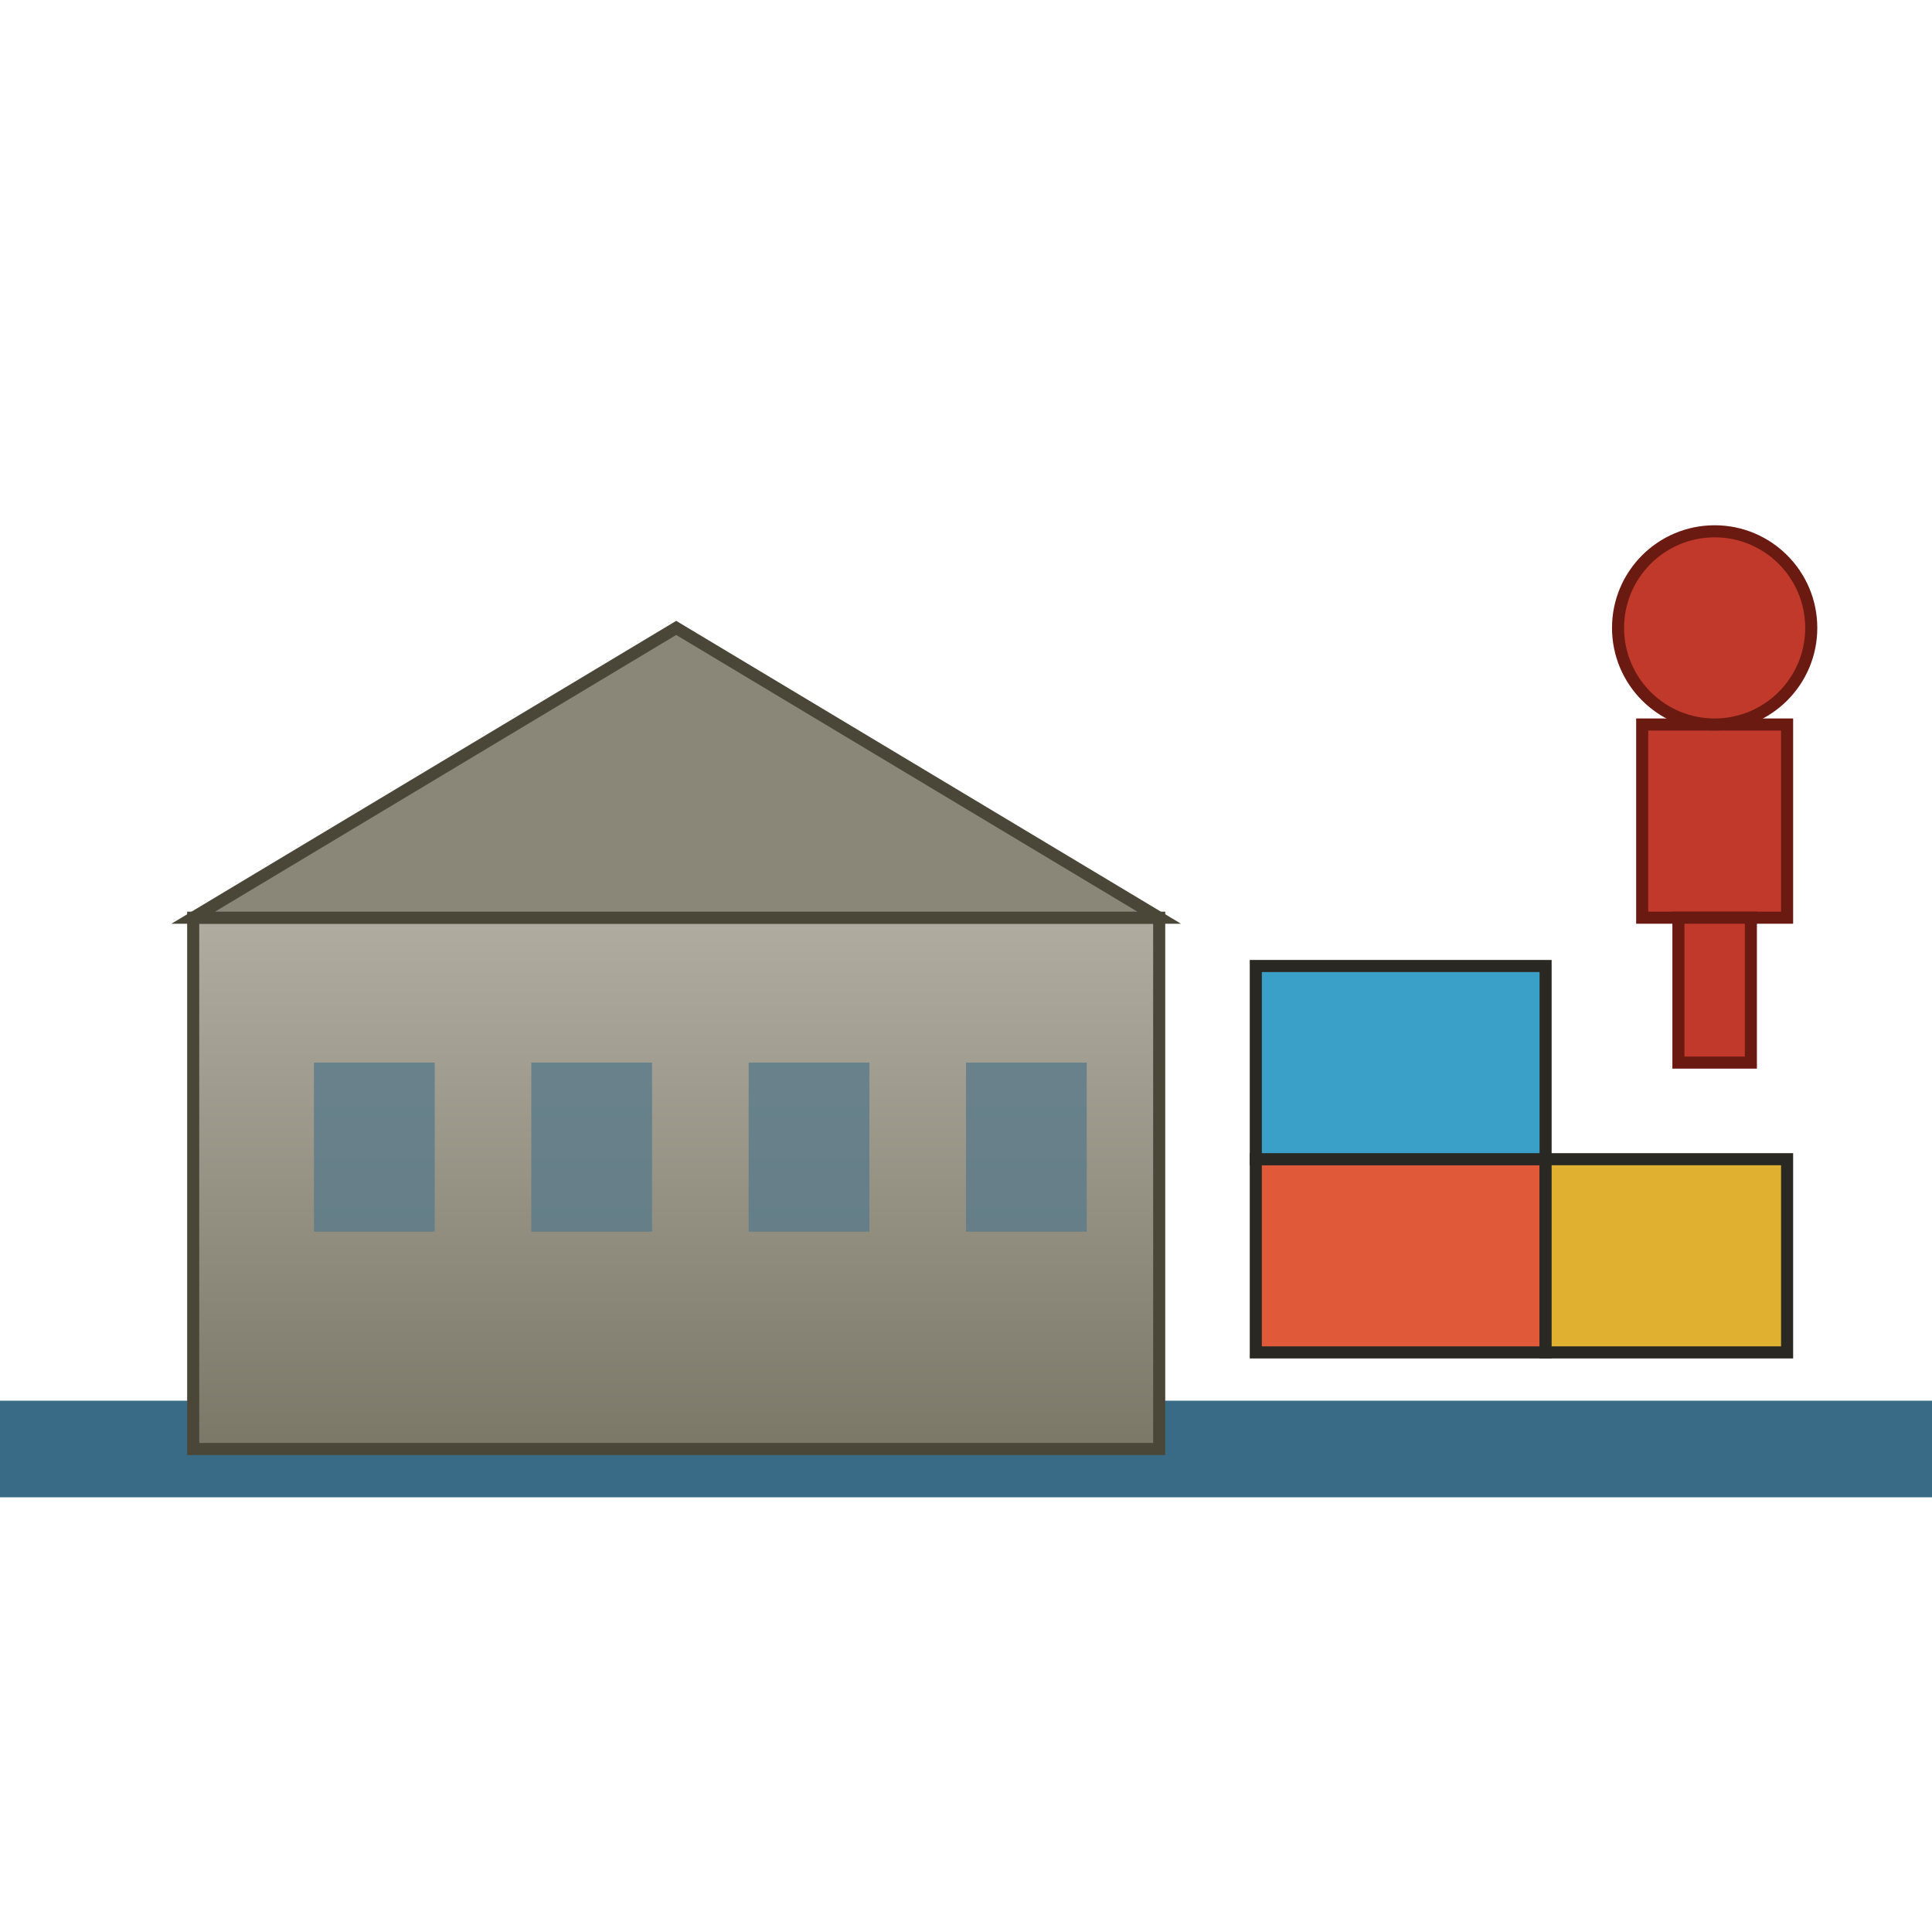
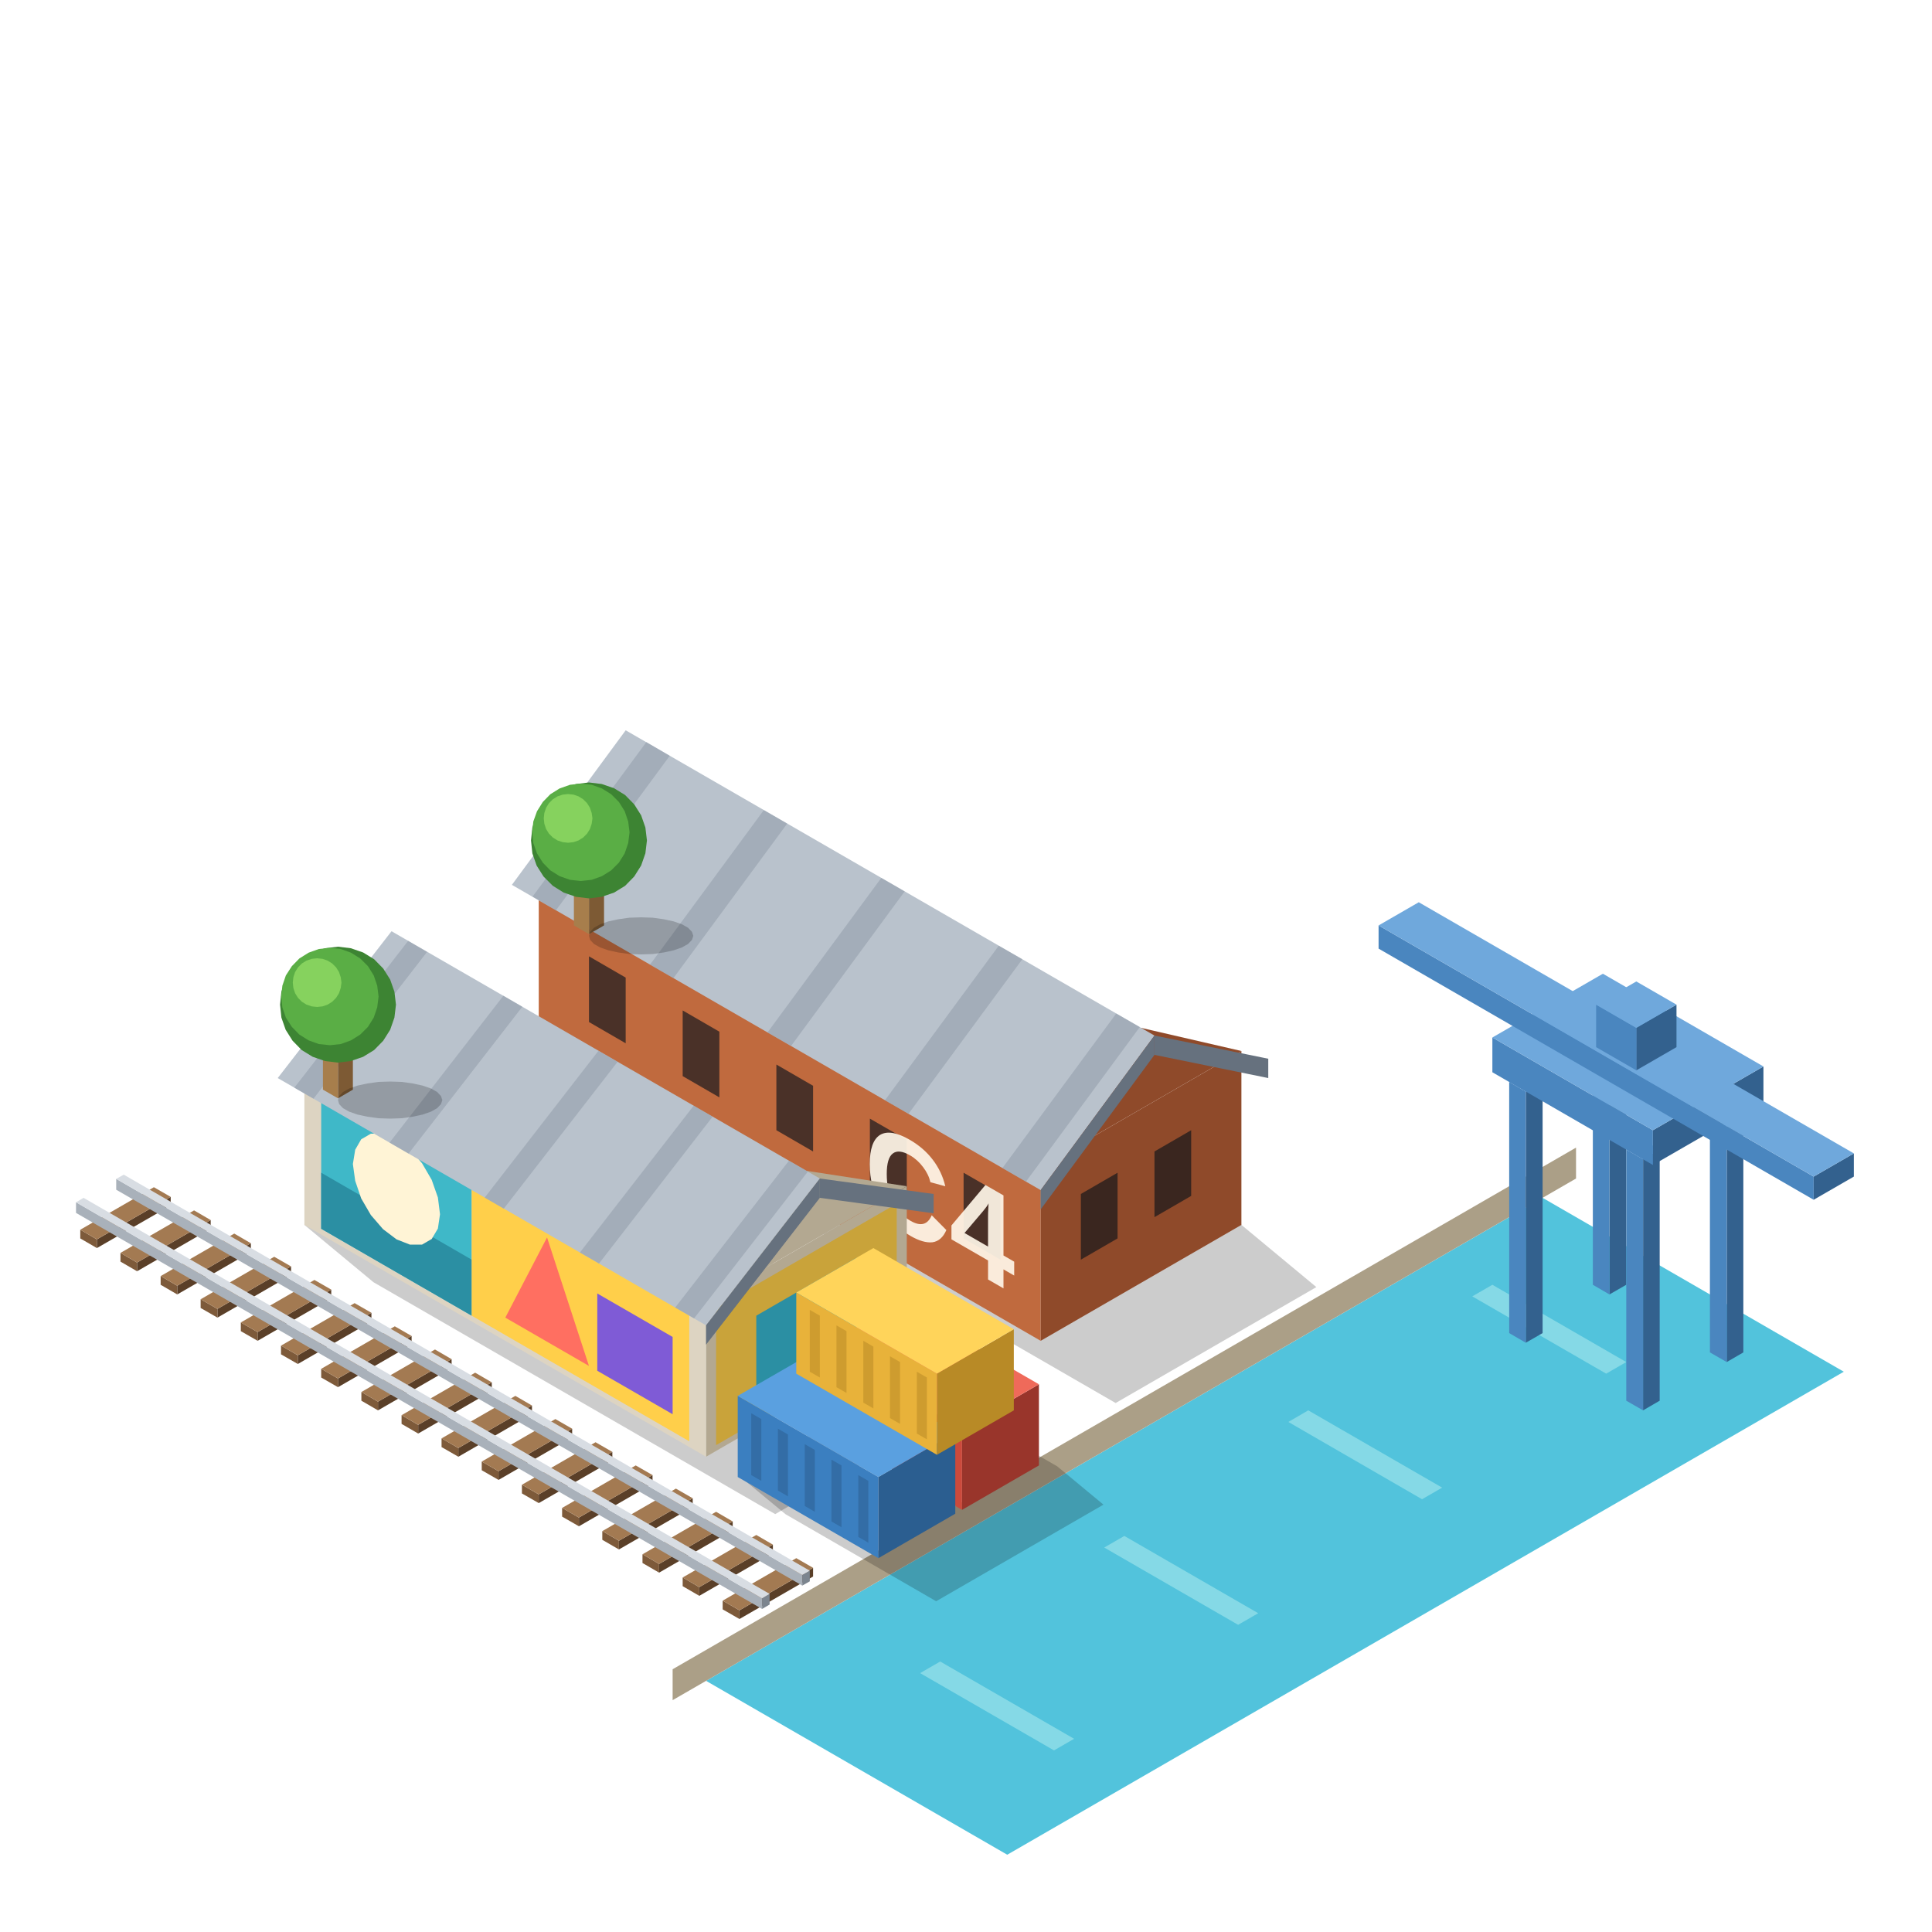
<svg xmlns="http://www.w3.org/2000/svg" viewBox="0 0 80 80">
-   <defs>
-     <linearGradient id="p2Warehouse" x1="0" y1="0" x2="0" y2="1">
-       <stop offset="0" stop-color="#b0aca0" />
-       <stop offset="1" stop-color="#7c7868" />
-     </linearGradient>
-   </defs>
-   <rect x="0" y="58" width="80" height="4" fill="#3a6b86" />
-   <rect x="8" y="38" width="40" height="22" fill="url(#p2Warehouse)" stroke="#4a4638" stroke-width="0.5" />
-   <polygon points="8,38 28,26 48,38" fill="#8a8678" stroke="#4a4638" stroke-width="0.5" />
-   <g fill="#5a7a8a" opacity="0.8">
-     <rect x="13" y="44" width="5" height="7" />
-     <rect x="22" y="44" width="5" height="7" />
-     <rect x="31" y="44" width="5" height="7" />
-     <rect x="40" y="44" width="5" height="7" />
-   </g>
-   <g stroke="#2a2822" stroke-width="0.5">
-     <rect x="52" y="48" width="12" height="8" fill="#e05a3a" />
-     <rect x="52" y="40" width="12" height="8" fill="#3aa0c8" />
-     <rect x="64" y="48" width="10" height="8" fill="#e0b030" />
-   </g>
-   <g fill="#c0392b" stroke="#6b1a12" stroke-width="0.5">
-     <rect x="68" y="30" width="6" height="8" />
-     <circle cx="71" cy="26" r="4" />
-     <rect x="69.5" y="38" width="3" height="6" />
+   <g transform="translate(30.62 38.72) scale(0.8)">
+     <path d="M41.57 13.6L57.16 22.6L13.86 47.6L-1.73 38.6Z" fill="#52c3dc" />
+     <path d="M38.97 18.1L45.9 22.1L44.86 22.7L37.93 18.7Z" fill="#9be3ea" opacity="0.7" />
+     <path d="M29.44 24.6L36.37 28.6L35.33 29.2L28.41 25.2Z" fill="#9be3ea" opacity="0.7" />
+     <path d="M19.92 31.1L26.85 35.1L25.81 35.7L18.88 31.7Z" fill="#9be3ea" opacity="0.7" />
+     <path d="M10.39 37.6L17.32 41.6L16.28 42.2L9.35 38.2Z" fill="#9be3ea" opacity="0.7" />
+     <path d="M43.3 12.6L-3.46 39.6L-3.46 38L43.3 11Z" fill="#ab9f87" />
+     <path d="M45.9 18.1L45.03 18.6L45.03 5.6L45.9 5.1Z" fill="#33618e" />
+     <path d="M44.17 18.1L45.03 18.6L45.03 5.6L44.17 5.1Z" fill="#4a86bf" />
+     <path d="M45.03 4.6L45.9 5.1L45.03 5.6L44.17 5.1Z" fill="#6fa8dc" />
+     <path d="M51.96 21.6L51.1 22.1L51.1 9.1L51.96 8.6Z" fill="#33618e" />
+     <path d="M50.23 21.6L51.1 22.1L51.1 9.1L50.23 8.6Z" fill="#4a86bf" />
+     <path d="M51.1 8.1L51.96 8.6L51.1 9.1L50.23 8.6Z" fill="#6fa8dc" />
+     <path d="M41.57 20.6L40.7 21.1L40.7 8.1L41.57 7.6Z" fill="#33618e" />
+     <path d="M39.84 20.6L40.7 21.1L40.7 8.1L39.84 7.6Z" fill="#4a86bf" />
+     <path d="M40.7 7.1L41.57 7.6L40.7 8.1L39.84 7.6Z" fill="#6fa8dc" />
+     <path d="M47.63 24.1L46.77 24.6L46.77 11.6L47.63 11.1Z" fill="#33618e" />
+     <path d="M45.9 24.1L46.77 24.6L46.77 11.6L45.9 11.1Z" fill="#4a86bf" />
+     <path d="M46.77 10.6L47.63 11.1L46.77 11.6L45.9 11.1Z" fill="#6fa8dc" />
+     <path d="M53 8.6L47.28 11.9L47.28 10.1L53 6.8Z" fill="#33618e" />
+     <path d="M38.97 7.1L47.28 11.9L47.28 10.1L38.97 5.3Z" fill="#4a86bf" />
+     <path d="M44.69 2L53 6.8L47.28 10.1L38.97 5.3Z" fill="#6fa8dc" />
+     <path d="M57.68 12.5L55.6 13.7L55.6 12.5L57.68 11.3Z" fill="#33618e" />
+     <path d="M33.08 0.7L55.6 13.7L55.6 12.5L33.08 -0.5Z" fill="#4a86bf" />
+     <path d="M35.16 -1.7L57.68 11.3L55.6 12.5L33.08 -0.5Z" fill="#6fa8dc" />
+     <path d="M48.5 5.8L46.42 7L46.42 4.8L48.5 3.6Z" fill="#33618e" />
+     <path d="M44.34 5.8L46.42 7L46.42 4.8L44.34 3.6Z" fill="#4a86bf" />
+     <path d="M46.42 2.4L48.5 3.6L46.42 4.8L44.34 3.6Z" fill="#6fa8dc" />
+     <path d="M-10.39 6L0 0L25.98 15L29.86 18.22L19.47 24.22L-6.51 9.22Z" fill="#000000" opacity="0.2" />
+     <path d="M25.98 15L15.59 21L15.59 12L25.98 6Z" fill="#8f4a2a" />
+     <path d="M-10.39 6L15.59 21L15.59 12L-10.39 -3Z" fill="#c06a3e" />
+     <path d="M-7.79 4.5L-5.89 5.6L-5.89 2.2L-7.79 1.1Z" fill="#4a3128" />
+     <path d="M-2.94 7.3L-1.04 8.4L-1.04 5L-2.94 3.9Z" fill="#4a3128" />
+     <path d="M1.91 10.1L3.81 11.2L3.81 7.8L1.91 6.7Z" fill="#4a3128" />
+     <path d="M6.75 12.9L8.66 14L8.66 10.6L6.75 9.5Z" fill="#4a3128" />
+     <path d="M11.6 15.7L13.51 16.8L13.51 13.4L11.6 12.3Z" fill="#4a3128" />
+     <path d="M23.38 13.5L21.48 14.6L21.48 11.2L23.38 10.1Z" fill="#3a261f" />
+     <path d="M19.57 15.7L17.67 16.8L17.67 13.4L19.57 12.3Z" fill="#3a261f" />
+     <text transform="matrix(0.866 0.5 0 1 6.50 14.15)" font-family="Arial Black,Arial,sans-serif" font-weight="900" font-size="7" fill="#fff6e8" opacity=".92">C4</text>
+     <path d="M25.98 6L15.59 12L20.78 4.8Z" fill="#8f4a2a" />
+     <path d="M-11.78 -2.6L15.59 13.2L21.48 5.2L-5.89 -10.6Z" fill="#b9c2cc" />
+     <path d="M-10.71 -1.99L-9.5 -1.28L-3.61 -9.28L-4.82 -9.99Z" fill="#8d98a5" opacity="0.5" />
+     <path d="M-4.63 1.53L-3.42 2.23L2.47 -5.77L1.26 -6.47Z" fill="#8d98a5" opacity="0.5" />
+     <path d="M1.45 5.04L2.67 5.74L8.55 -2.26L7.34 -2.96Z" fill="#8d98a5" opacity="0.5" />
+     <path d="M7.53 8.55L8.75 9.25L14.64 1.25L13.42 0.55Z" fill="#8d98a5" opacity="0.5" />
+     <path d="M13.61 12.06L14.83 12.76L20.72 4.76L19.5 4.06Z" fill="#8d98a5" opacity="0.5" />
+     <path d="M15.59 13.2L21.48 5.2L21.48 6.2L15.59 14.2Z" fill="#66717e" />
+     <path d="M21.48 5.2L27.37 6.4L27.37 7.4L21.48 6.2Z" fill="#66717e" />
+     <path d="M-22.52 15L-12.12 9L8.66 21L12.24 23.97L1.85 29.97L-18.94 17.97Z" fill="#000000" opacity="0.2" />
+     <path d="M8.66 21L-1.73 27L-1.73 19L8.66 13Z" fill="#b3a891" />
+     <path d="M-22.52 15L-1.73 27L-1.73 19L-22.52 7Z" fill="#ddd4c2" />
+     <path d="M-21.65 15.2L-13.86 19.7L-13.86 12.6L-21.65 8.1Z" fill="#3fb8c8" />
+     <path d="M-21.65 15.2L-13.86 19.7L-13.86 16.8L-21.65 12.3Z" fill="#2b8fa3" />
+     <path d="M-13.86 19.7L-2.6 26.2L-2.6 19.1L-13.86 12.6Z" fill="#ffcf4a" />
+     <path d="M-12.12 19.8L-7.79 22.3L-9.96 15.65Z" fill="#ff6f61" />
+     <path d="M-7.36 22.55L-3.46 24.8L-3.46 20.8L-7.36 18.55Z" fill="#7f5bd6" />
+     <path d="M-15.5 14.45L-15.61 13.58L-15.93 12.67L-16.43 11.81L-17.06 11.08L-17.75 10.55L-18.45 10.28L-19.08 10.28L-19.58 10.57L-19.89 11.11L-20.01 11.85L-19.89 12.72L-19.58 13.63L-19.08 14.49L-18.45 15.22L-17.75 15.75L-17.06 16.02L-16.43 16.02L-15.93 15.73L-15.61 15.19Z" fill="#fff4d6" />
+     <path d="M8.14 21L-1.21 26.4L-1.21 19.3L8.14 13.9Z" fill="#c9a33a" />
+     <path d="M6.06 21.1L0.87 24.1L0.87 19.7L6.06 16.7Z" fill="#2b8fa3" />
+     <path d="M8.66 13L-1.73 19L3.46 12.2Z" fill="#b3a891" />
+     <path d="M-23.9 7.4L-1.73 20.2L4.16 12.6L-18.01 -0.2Z" fill="#b9c2cc" />
+     <path d="M-23.04 7.9L-22.05 8.47L-16.17 0.87L-17.15 0.3Z" fill="#8d98a5" opacity="0.5" />
+     <path d="M-18.11 10.74L-17.13 11.31L-11.24 3.71L-12.22 3.14Z" fill="#8d98a5" opacity="0.5" />
+     <path d="M-13.19 13.59L-12.2 14.16L-6.31 6.56L-7.3 5.99Z" fill="#8d98a5" opacity="0.5" />
+     <path d="M-8.26 16.43L-7.27 17L-1.39 9.4L-2.37 8.83Z" fill="#8d98a5" opacity="0.5" />
+     <path d="M-3.33 19.28L-2.35 19.84L3.54 12.24L2.56 11.68Z" fill="#8d98a5" opacity="0.5" />
+     <path d="M-1.73 20.2L4.16 12.6L4.16 13.6L-1.73 21.2Z" fill="#66717e" />
+     <path d="M4.16 12.6L10.05 13.4L10.05 14.4L4.16 13.6Z" fill="#66717e" />
+     <path d="M0 28L8.66 23L16.45 27.5L18.84 29.48L10.18 34.48L2.39 29.98Z" fill="#000000" opacity="0.2" />
+     <path d="M15.5 27.45L11.52 29.75L11.52 25.55L15.5 23.25Z" fill="#99352b" />
+     <path d="M4.24 25.55L11.52 29.75L11.52 25.55L4.24 21.35Z" fill="#cc4a3c" />
+     <path d="M8.23 19.05L15.5 23.25L11.52 25.55L4.24 21.35Z" fill="#ef6a5a" />
+     <path d="M4.94 25.45L5.46 25.75L5.46 22.55L4.94 22.25Z" fill="#99352b" opacity="0.55" />
+     <path d="M6.32 26.25L6.84 26.55L6.84 23.35L6.32 23.05Z" fill="#99352b" opacity="0.55" />
+     <path d="M7.71 27.05L8.23 27.35L8.23 24.15L7.71 23.85Z" fill="#99352b" opacity="0.55" />
+     <path d="M9.09 27.85L9.61 28.15L9.61 24.95L9.09 24.65Z" fill="#99352b" opacity="0.55" />
+     <path d="M10.48 28.65L11 28.95L11 25.75L10.48 25.45Z" fill="#99352b" opacity="0.55" />
+     <path d="M11.17 29.95L7.19 32.25L7.19 28.05L11.17 25.75Z" fill="#2b5e90" />
+     <path d="M-0.09 28.05L7.19 32.25L7.19 28.05L-0.09 23.85Z" fill="#3b7fc0" />
+     <path d="M3.9 21.55L11.17 25.75L7.19 28.05L-0.09 23.85Z" fill="#5aa0e0" />
+     <path d="M0.61 27.95L1.13 28.25L1.13 25.05L0.61 24.75Z" fill="#2b5e90" opacity="0.55" />
+     <path d="M1.99 28.75L2.51 29.05L2.51 25.85L1.99 25.55Z" fill="#2b5e90" opacity="0.55" />
+     <path d="M3.38 29.55L3.9 29.85L3.9 26.65L3.38 26.35Z" fill="#2b5e90" opacity="0.55" />
+     <path d="M4.76 30.35L5.28 30.65L5.28 27.45L4.76 27.15Z" fill="#2b5e90" opacity="0.55" />
+     <path d="M6.15 31.15L6.67 31.45L6.67 28.25L6.15 27.95Z" fill="#2b5e90" opacity="0.55" />
+     <path d="M14.2 24.6L10.22 26.9L10.22 22.7L14.2 20.4Z" fill="#b88a26" />
+     <path d="M2.94 22.7L10.22 26.9L10.22 22.7L2.94 18.5Z" fill="#e8b23a" />
+     <path d="M6.93 16.2L14.2 20.4L10.22 22.7L2.94 18.5Z" fill="#ffd45a" />
+     <path d="M3.64 22.6L4.16 22.9L4.16 19.7L3.64 19.4Z" fill="#b88a26" opacity="0.55" />
+     <path d="M5.02 23.4L5.54 23.7L5.54 20.5L5.02 20.2Z" fill="#b88a26" opacity="0.55" />
+     <path d="M6.41 24.2L6.93 24.5L6.93 21.3L6.41 21Z" fill="#b88a26" opacity="0.55" />
+     <path d="M7.79 25L8.31 25.3L8.31 22.1L7.79 21.8Z" fill="#b88a26" opacity="0.55" />
+     <path d="M9.18 25.8L9.7 26.1L9.7 22.9L9.18 22.6Z" fill="#b88a26" opacity="0.55" />
+     <path d="M-29.44 14L-33.26 16.2L-33.26 15.75L-29.44 13.55Z" fill="#5a3f28" />
+     <path d="M-34.12 15.7L-33.26 16.2L-33.26 15.75L-34.12 15.25Z" fill="#7d5a3a" />
+     <path d="M-30.31 13.05L-29.44 13.55L-33.26 15.75L-34.12 15.25Z" fill="#a37a52" />
+     <path d="M-27.37 15.2L-31.18 17.4L-31.18 16.95L-27.37 14.75Z" fill="#5a3f28" />
+     <path d="M-32.04 16.9L-31.18 17.4L-31.18 16.95L-32.04 16.45Z" fill="#7d5a3a" />
+     <path d="M-28.23 14.25L-27.37 14.75L-31.18 16.95L-32.04 16.45Z" fill="#a37a52" />
+     <path d="M-25.29 16.4L-29.1 18.6L-29.1 18.15L-25.29 15.95Z" fill="#5a3f28" />
+     <path d="M-29.96 18.1L-29.1 18.6L-29.1 18.15L-29.96 17.65Z" fill="#7d5a3a" />
+     <path d="M-26.15 15.45L-25.29 15.95L-29.1 18.15L-29.96 17.65Z" fill="#a37a52" />
+     <path d="M-23.21 17.6L-27.02 19.8L-27.02 19.35L-23.21 17.15Z" fill="#5a3f28" />
+     <path d="M-27.89 19.3L-27.02 19.8L-27.02 19.35L-27.89 18.85Z" fill="#7d5a3a" />
+     <path d="M-24.08 16.65L-23.21 17.15L-27.02 19.35L-27.89 18.85Z" fill="#a37a52" />
+     <path d="M-21.13 18.8L-24.94 21L-24.94 20.55L-21.13 18.35Z" fill="#5a3f28" />
+     <path d="M-25.81 20.5L-24.94 21L-24.94 20.55L-25.81 20.05Z" fill="#7d5a3a" />
+     <path d="M-22 17.85L-21.13 18.35L-24.94 20.55L-25.81 20.05Z" fill="#a37a52" />
+     <path d="M-19.05 20L-22.86 22.2L-22.86 21.75L-19.05 19.55Z" fill="#5a3f28" />
+     <path d="M-23.73 21.7L-22.86 22.2L-22.86 21.75L-23.73 21.25Z" fill="#7d5a3a" />
+     <path d="M-19.92 19.05L-19.05 19.55L-22.86 21.75L-23.73 21.25Z" fill="#a37a52" />
+     <path d="M-16.97 21.2L-20.78 23.4L-20.78 22.95L-16.97 20.75Z" fill="#5a3f28" />
+     <path d="M-21.65 22.9L-20.78 23.4L-20.78 22.95L-21.65 22.45Z" fill="#7d5a3a" />
+     <path d="M-17.84 20.25L-16.97 20.75L-20.78 22.95L-21.65 22.45Z" fill="#a37a52" />
+     <path d="M-14.9 22.4L-18.71 24.6L-18.71 24.15L-14.9 21.95Z" fill="#5a3f28" />
+     <path d="M-19.57 24.1L-18.71 24.6L-18.71 24.15L-19.57 23.65Z" fill="#7d5a3a" />
+     <path d="M-15.76 21.45L-14.9 21.95L-18.71 24.15L-19.57 23.65Z" fill="#a37a52" />
+     <path d="M-12.82 23.6L-16.63 25.8L-16.63 25.35L-12.82 23.15Z" fill="#5a3f28" />
+     <path d="M-17.49 25.3L-16.63 25.8L-16.63 25.35L-17.49 24.85Z" fill="#7d5a3a" />
+     <path d="M-13.68 22.65L-12.82 23.15L-16.63 25.35L-17.49 24.85Z" fill="#a37a52" />
+     <path d="M-10.74 24.8L-14.55 27L-14.55 26.55L-10.74 24.35Z" fill="#5a3f28" />
+     <path d="M-15.42 26.5L-14.55 27L-14.55 26.55L-15.42 26.05Z" fill="#7d5a3a" />
+     <path d="M-11.6 23.85L-10.74 24.35L-14.55 26.55L-15.42 26.05Z" fill="#a37a52" />
+     <path d="M-8.66 26L-12.47 28.2L-12.47 27.75L-8.66 25.55Z" fill="#5a3f28" />
+     <path d="M-13.34 27.7L-12.47 28.2L-12.47 27.75L-13.34 27.25Z" fill="#7d5a3a" />
+     <path d="M-9.53 25.05L-8.66 25.55L-12.47 27.75L-13.34 27.25Z" fill="#a37a52" />
+     <path d="M-6.58 27.2L-10.39 29.4L-10.39 28.95L-6.58 26.75Z" fill="#5a3f28" />
+     <path d="M-11.26 28.9L-10.39 29.4L-10.39 28.95L-11.26 28.45Z" fill="#7d5a3a" />
+     <path d="M-7.45 26.25L-6.58 26.75L-10.39 28.95L-11.26 28.45Z" fill="#a37a52" />
+     <path d="M-4.5 28.4L-8.31 30.6L-8.31 30.15L-4.5 27.95Z" fill="#5a3f28" />
+     <path d="M-9.18 30.1L-8.31 30.6L-8.31 30.15L-9.18 29.65Z" fill="#7d5a3a" />
+     <path d="M-5.37 27.45L-4.5 27.95L-8.31 30.15L-9.18 29.65Z" fill="#a37a52" />
+     <path d="M-2.42 29.6L-6.24 31.8L-6.24 31.35L-2.42 29.15Z" fill="#5a3f28" />
+     <path d="M-7.1 31.3L-6.24 31.8L-6.24 31.35L-7.1 30.85Z" fill="#7d5a3a" />
+     <path d="M-3.29 28.65L-2.42 29.15L-6.24 31.35L-7.1 30.85Z" fill="#a37a52" />
+     <path d="M-0.35 30.8L-4.16 33L-4.16 32.55L-0.35 30.35Z" fill="#5a3f28" />
+     <path d="M-5.02 32.5L-4.16 33L-4.16 32.55L-5.02 32.05Z" fill="#7d5a3a" />
+     <path d="M-1.21 29.85L-0.35 30.35L-4.16 32.55L-5.02 32.05Z" fill="#a37a52" />
+     <path d="M1.73 32L-2.08 34.2L-2.08 33.75L1.73 31.55Z" fill="#5a3f28" />
+     <path d="M-2.94 33.7L-2.08 34.2L-2.08 33.75L-2.94 33.25Z" fill="#7d5a3a" />
+     <path d="M0.87 31.05L1.73 31.55L-2.08 33.75L-2.94 33.25Z" fill="#a37a52" />
+     <path d="M3.81 33.2L0 35.4L0 34.95L3.81 32.75Z" fill="#5a3f28" />
+     <path d="M-0.87 34.9L0 35.4L0 34.95L-0.87 34.45Z" fill="#7d5a3a" />
+     <path d="M2.94 32.25L3.81 32.75L0 34.95L-0.87 34.45Z" fill="#a37a52" />
+     <path d="M3.64 33.45L3.25 33.67L3.25 33.12L3.64 32.9Z" fill="#7c858f" />
+     <path d="M-32.26 13.18L3.25 33.67L3.25 33.12L-32.26 12.62Z" fill="#a9b1ba" />
+     <path d="M-31.87 12.4L3.64 32.9L3.25 33.12L-32.26 12.62Z" fill="#d8dde3" />
+     <path d="M1.56 34.65L1.17 34.88L1.17 34.33L1.56 34.1Z" fill="#7c858f" />
+     <path d="M-34.34 14.38L1.17 34.88L1.17 34.33L-34.34 13.83Z" fill="#a9b1ba" />
+     <path d="M-33.95 13.6L1.56 34.1L1.17 34.33L-34.34 13.83Z" fill="#d8dde3" />
+     <path d="M-20.01 8L-20.78 8.45L-20.78 5.81L-20.01 5.36Z" fill="#7d5a34" />
+     <path d="M-21.56 8L-20.78 8.45L-20.78 5.81L-21.56 5.36Z" fill="#a77e4c" />
+     <path d="M-15.38 8.54L-15.45 8.75L-15.65 8.96L-15.97 9.14L-16.4 9.29L-16.91 9.4L-17.48 9.48L-18.08 9.5L-18.69 9.48L-19.26 9.4L-19.77 9.29L-20.2 9.14L-20.52 8.96L-20.72 8.75L-20.78 8.54L-20.72 8.33L-20.52 8.12L-20.2 7.94L-19.77 7.79L-19.26 7.68L-18.69 7.6L-18.08 7.58L-17.48 7.6L-16.91 7.68L-16.4 7.79L-15.97 7.94L-15.65 8.12L-15.45 8.33Z" fill="#000000" opacity="0.2" />
+     <path d="M-17.78 3.6L-17.86 4.27L-18.08 4.9L-18.44 5.47L-18.91 5.95L-19.48 6.3L-20.12 6.52L-20.78 6.6L-21.45 6.52L-22.09 6.3L-22.66 5.95L-23.13 5.47L-23.49 4.9L-23.71 4.27L-23.78 3.6L-23.71 2.93L-23.49 2.3L-23.13 1.73L-22.66 1.25L-22.09 0.9L-21.45 0.68L-20.78 0.6L-20.12 0.68L-19.48 0.9L-18.91 1.25L-18.44 1.73L-18.08 2.3L-17.86 2.93Z" fill="#3d8433" />
+     <path d="M-18.68 3.18L-18.75 3.74L-18.93 4.27L-19.23 4.75L-19.63 5.15L-20.11 5.45L-20.64 5.64L-21.2 5.7L-21.77 5.64L-22.3 5.45L-22.78 5.15L-23.17 4.75L-23.48 4.27L-23.66 3.74L-23.72 3.18L-23.66 2.62L-23.48 2.09L-23.17 1.61L-22.78 1.21L-22.3 0.91L-21.77 0.72L-21.2 0.66L-20.64 0.72L-20.11 0.91L-19.63 1.21L-19.23 1.61L-18.93 2.09L-18.75 2.62Z" fill="#5aae45" />
+     <path d="M-20.6 2.46L-20.64 2.74L-20.73 3.01L-20.88 3.25L-21.08 3.45L-21.32 3.6L-21.58 3.69L-21.86 3.72L-22.14 3.69L-22.41 3.6L-22.65 3.45L-22.85 3.25L-23 3.01L-23.09 2.74L-23.12 2.46L-23.09 2.18L-23 1.91L-22.85 1.67L-22.65 1.47L-22.41 1.32L-22.14 1.23L-21.86 1.2L-21.58 1.23L-21.32 1.32L-21.08 1.47L-20.88 1.67L-20.73 1.91L-20.64 2.18Z" fill="#86d25e" />
+     <path d="M-7.01 -0.5L-7.79 -0.05L-7.79 -2.69L-7.01 -3.14Z" fill="#7d5a34" />
+     <path d="M-8.57 -0.5L-7.79 -0.05L-7.79 -2.69L-8.57 -3.14Z" fill="#a77e4c" />
+     <path d="M-2.39 0.04L-2.46 0.25L-2.66 0.46L-2.98 0.64L-3.41 0.79L-3.92 0.9L-4.49 0.98L-5.09 1L-5.7 0.98L-6.27 0.9L-6.78 0.79L-7.21 0.64L-7.53 0.46L-7.73 0.25L-7.79 0.04L-7.73 -0.17L-7.53 -0.38L-7.21 -0.56L-6.78 -0.71L-6.27 -0.82L-5.7 -0.9L-5.09 -0.92L-4.49 -0.9L-3.92 -0.82L-3.41 -0.71L-2.98 -0.56L-2.66 -0.38L-2.46 -0.17Z" fill="#000000" opacity="0.2" />
+     <path d="M-4.79 -4.9L-4.87 -4.23L-5.09 -3.6L-5.45 -3.03L-5.92 -2.55L-6.49 -2.2L-7.13 -1.98L-7.79 -1.9L-8.46 -1.98L-9.1 -2.2L-9.66 -2.55L-10.14 -3.03L-10.5 -3.6L-10.72 -4.23L-10.79 -4.9L-10.72 -5.57L-10.5 -6.2L-10.14 -6.77L-9.66 -7.25L-9.1 -7.6L-8.46 -7.82L-7.79 -7.9L-7.13 -7.82L-6.49 -7.6L-5.92 -7.25L-5.45 -6.77L-5.09 -6.2L-4.87 -5.57Z" fill="#3d8433" />
+     <path d="M-5.69 -5.32L-5.76 -4.76L-5.94 -4.23L-6.24 -3.75L-6.64 -3.35L-7.12 -3.05L-7.65 -2.86L-8.21 -2.8L-8.77 -2.86L-9.31 -3.05L-9.79 -3.35L-10.18 -3.75L-10.48 -4.23L-10.67 -4.76L-10.73 -5.32L-10.67 -5.88L-10.48 -6.41L-10.18 -6.89L-9.79 -7.29L-9.31 -7.59L-8.77 -7.78L-8.21 -7.84L-7.65 -7.78L-7.12 -7.59L-6.64 -7.29L-6.24 -6.89L-5.94 -6.41L-5.76 -5.88Z" fill="#5aae45" />
+     <path d="M-7.61 -6.04L-7.65 -5.76L-7.74 -5.49L-7.89 -5.25L-8.09 -5.05L-8.33 -4.9L-8.59 -4.81L-8.87 -4.78L-9.15 -4.81L-9.42 -4.9L-9.66 -5.05L-9.86 -5.25L-10.01 -5.49L-10.1 -5.76L-10.13 -6.04L-10.1 -6.32L-10.01 -6.59L-9.86 -6.83L-9.66 -7.03L-9.42 -7.18L-9.15 -7.27L-8.87 -7.3L-8.59 -7.27L-8.33 -7.18L-8.09 -7.03L-7.89 -6.83L-7.74 -6.59L-7.65 -6.32Z" fill="#86d25e" />
  </g>
</svg>
